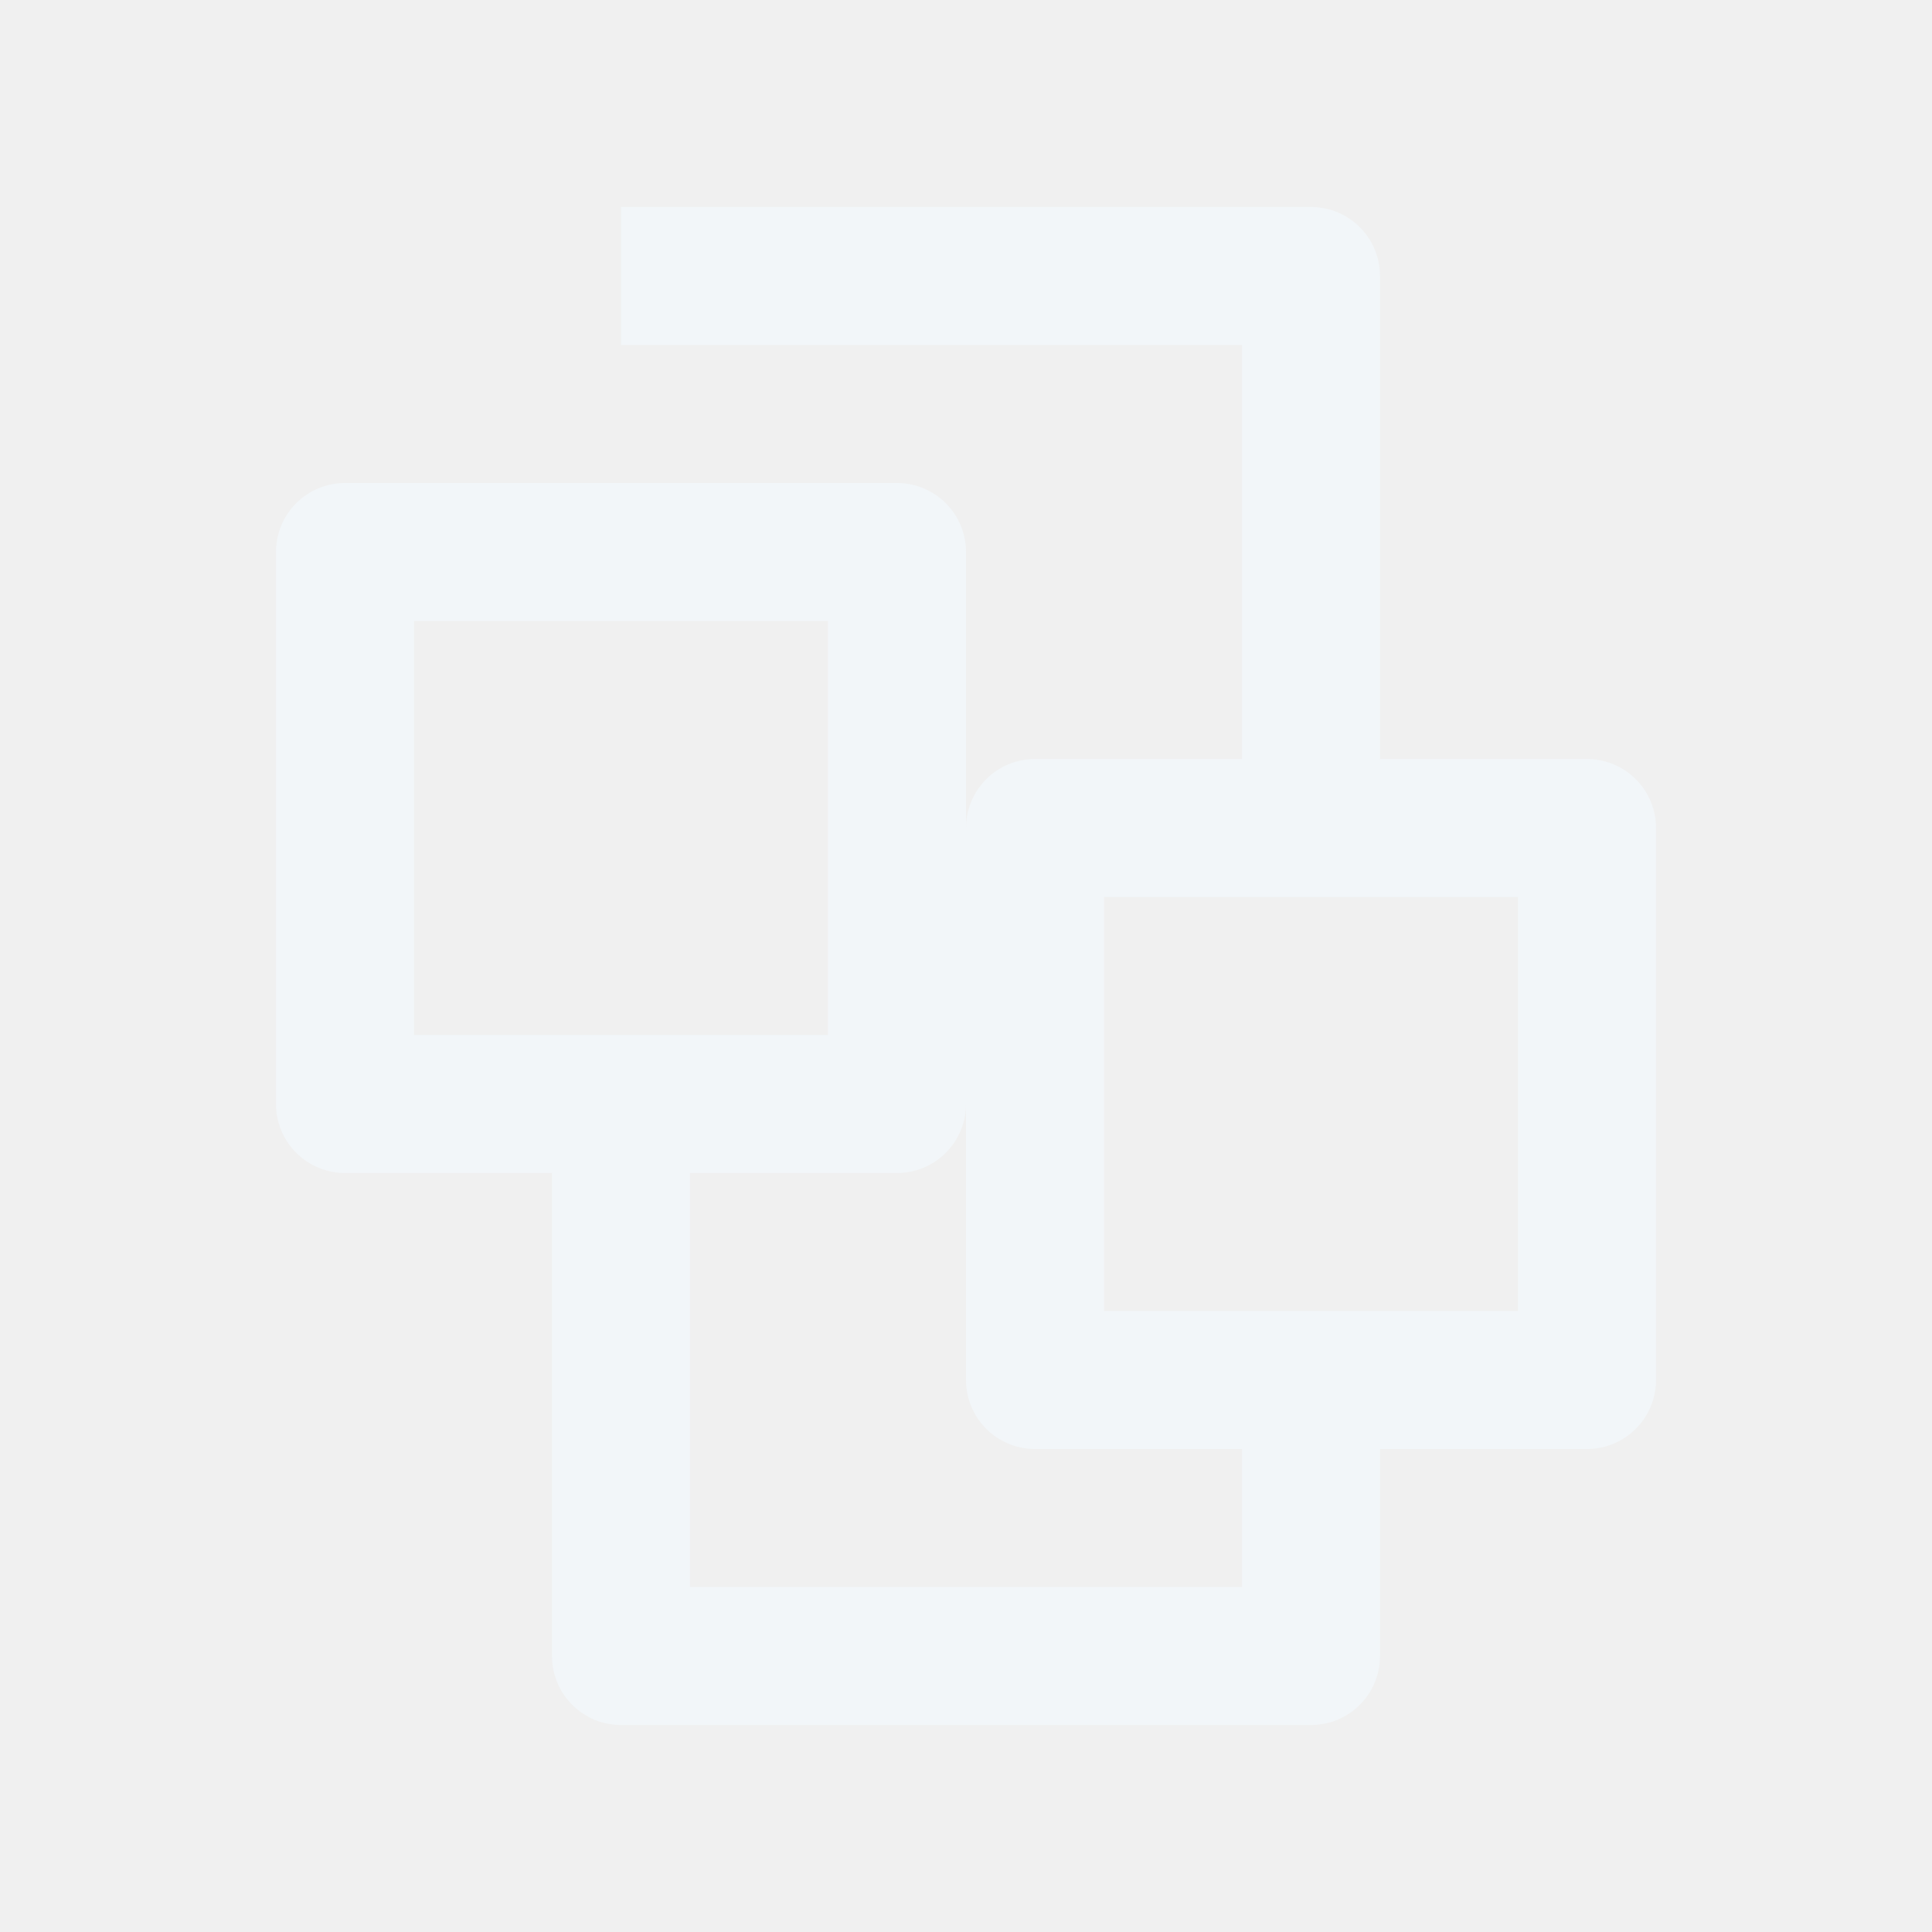
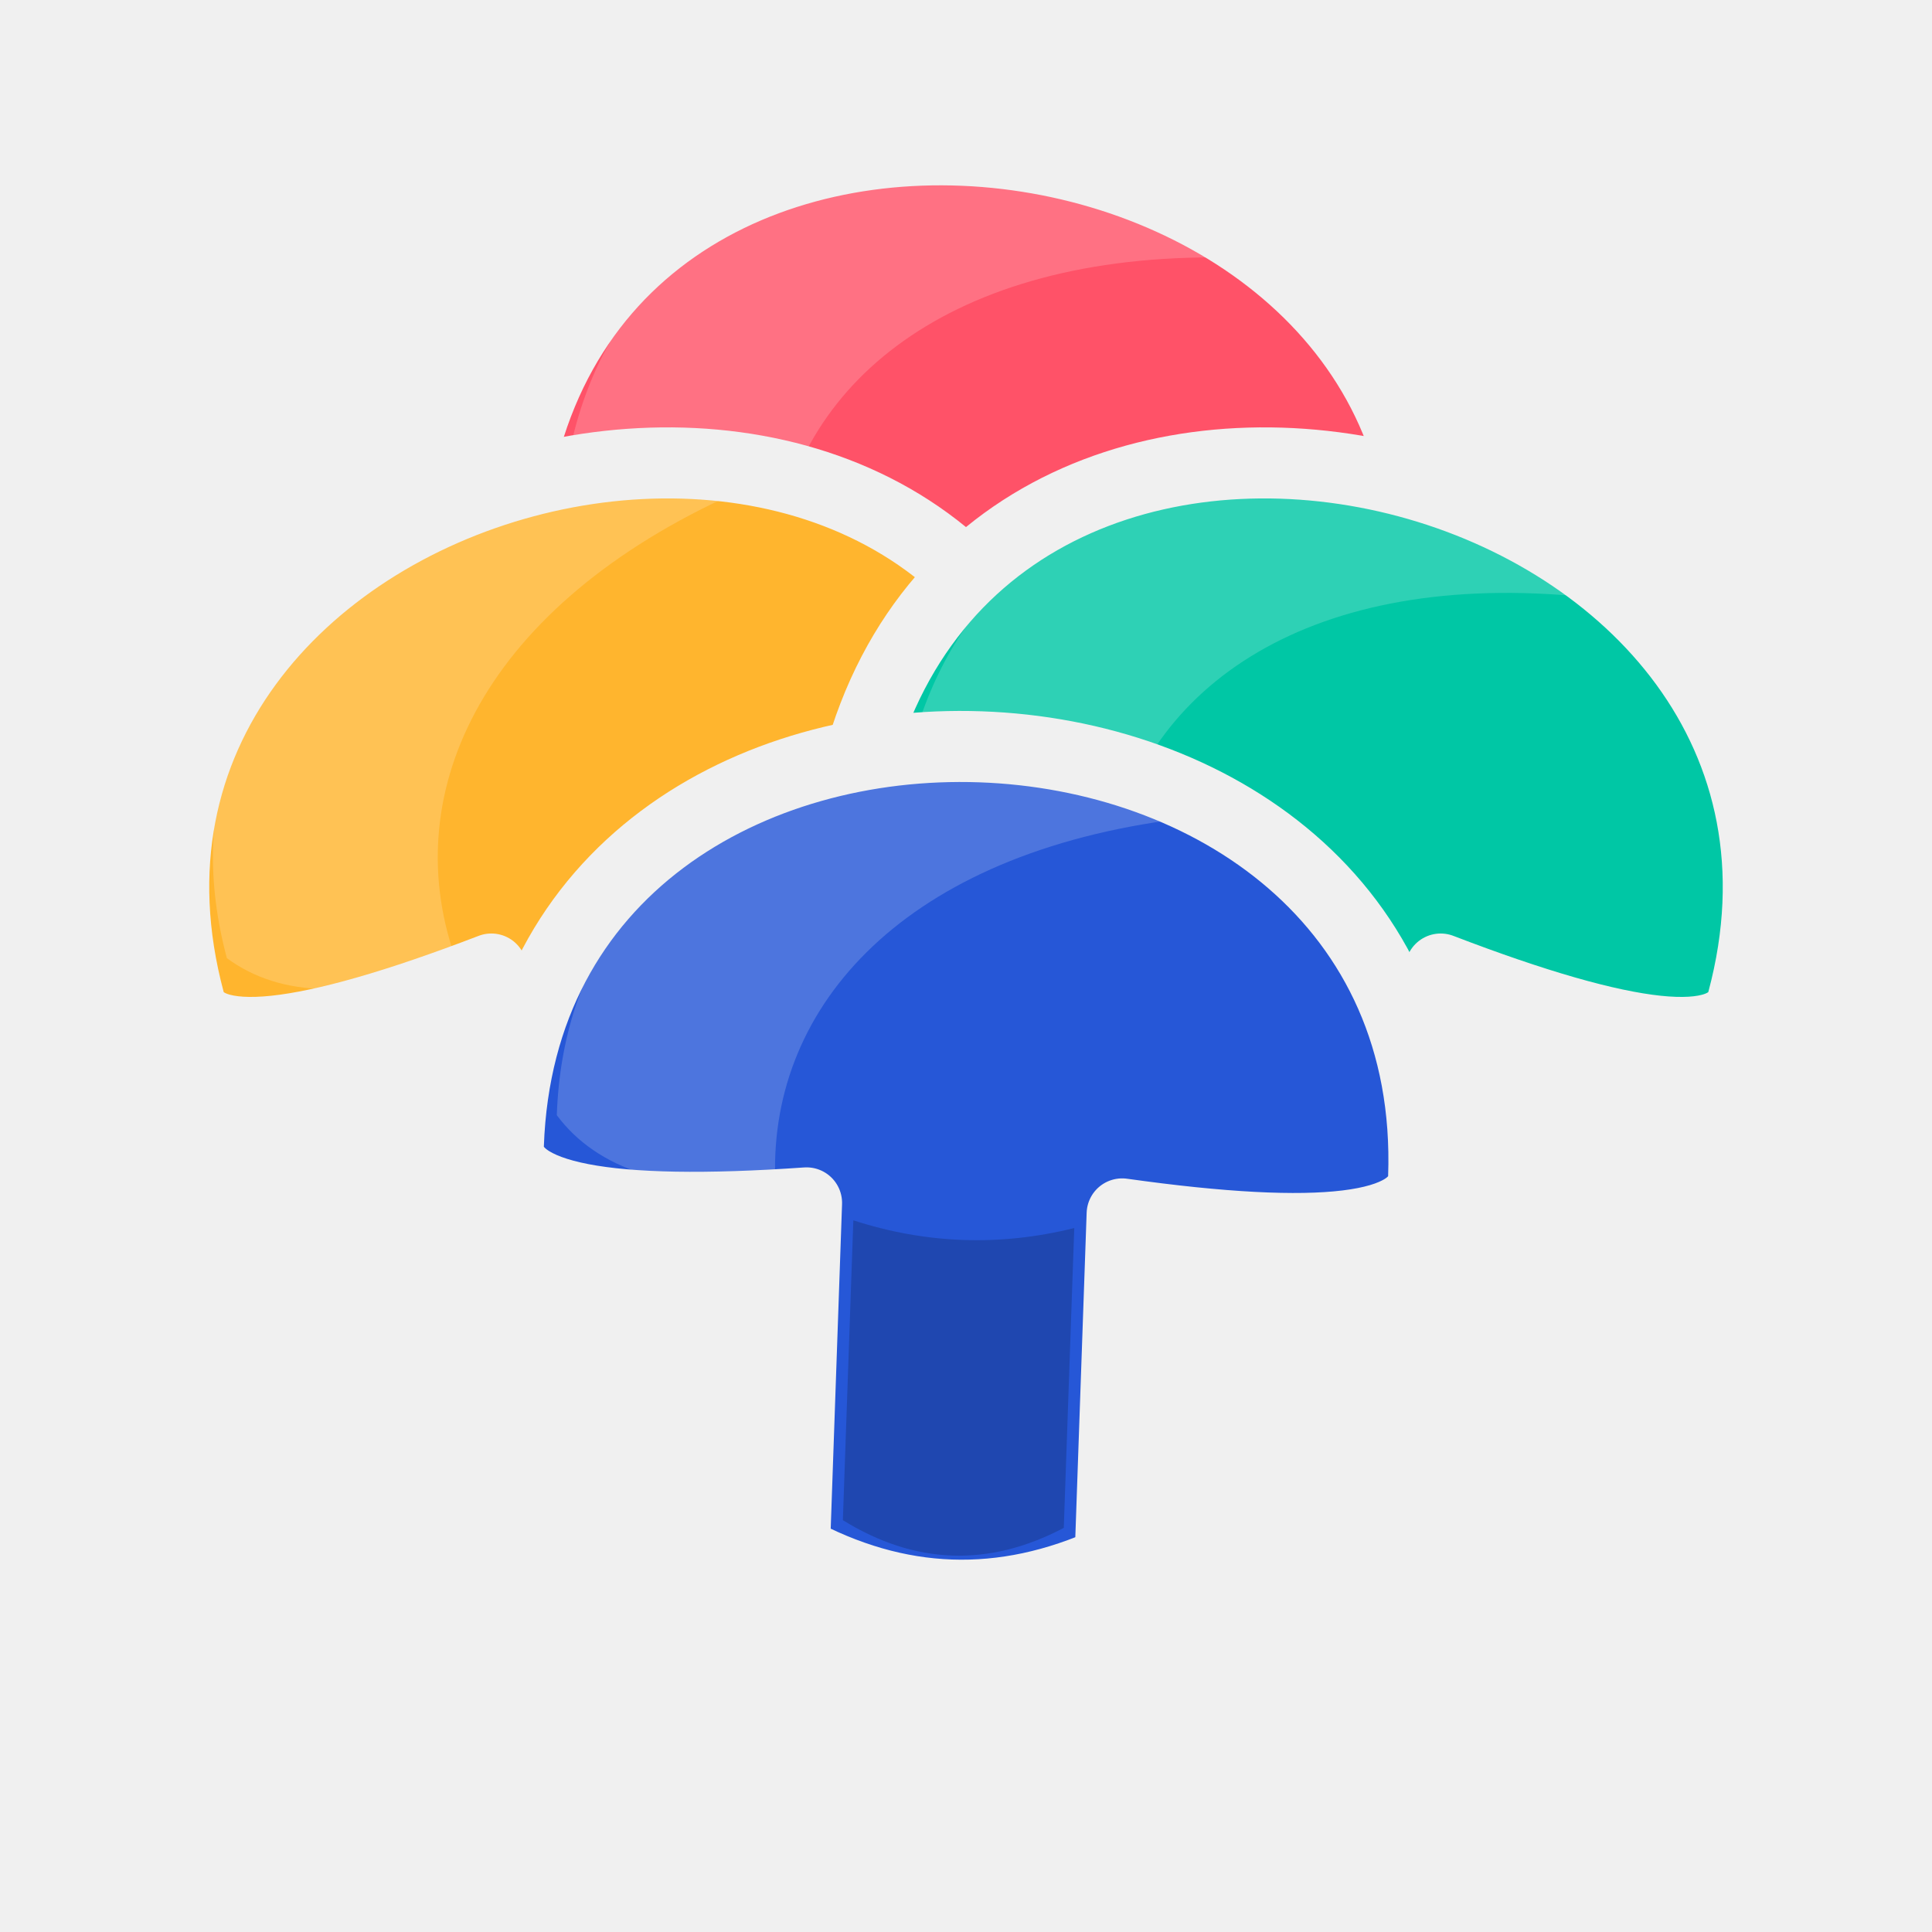
- <svg xmlns="http://www.w3.org/2000/svg" viewBox="0 0 28 28" fill="none">
-   <path d="M5 8h8v8H5zM15 12h8v8h-8zM9 4h10v8M9 16v8h10v-4" stroke="#f2f6f9" stroke-width="2" stroke-linejoin="round" />
+ <svg xmlns="http://www.w3.org/2000/svg" viewBox="-4 0 208 208" role="img" aria-label="Meshrooms">
+   <defs>
+     <path id="mr-m" d="M-29 0 C-29 -35 29 -35 29 0 Q29 5 10 3 L10 25 Q0 30 -10 25 L-10 3 Q-29 5 -29 0Z" />
+     <path id="mr-mb" d="M-29 0 C-29 -35 29 -35 29 0 Q29 5 10 3 L10 14 Q0 18 -10 14 L-10 3 Q-29 5 -29 0Z" />
+     <mask id="mr-k1" maskUnits="userSpaceOnUse" x="-40" y="-40" width="280" height="280">
+       <rect x="-40" y="-40" width="280" height="280" fill="#fff" />
+       <use href="#mr-mb" transform="translate(100 61) rotate(10) scale(1.70)" fill="none" stroke="#000" stroke-width="4.5" stroke-linejoin="round" />
+       <use href="#mr-mb" transform="translate(64 95) rotate(-15) scale(1.70)" fill="#000" stroke="#000" stroke-width="4.5" stroke-linejoin="round" />
+       <use href="#mr-mb" transform="translate(136 95) rotate(15) scale(1.70)" fill="#000" stroke="#000" stroke-width="4.5" stroke-linejoin="round" />
+       <use href="#mr-m" transform="translate(100 125) rotate(2) scale(1.70)" fill="#000" stroke="#000" stroke-width="4.5" stroke-linejoin="round" />
+     </mask>
+     <mask id="mr-k2" maskUnits="userSpaceOnUse" x="-40" y="-40" width="280" height="280">
+       <rect x="-40" y="-40" width="280" height="280" fill="#fff" />
+       <use href="#mr-mb" transform="translate(64 95) rotate(-15) scale(1.70)" fill="none" stroke="#000" stroke-width="4.5" stroke-linejoin="round" />
+       <use href="#mr-mb" transform="translate(136 95) rotate(15) scale(1.70)" fill="#000" stroke="#000" stroke-width="4.5" stroke-linejoin="round" />
+       <use href="#mr-m" transform="translate(100 125) rotate(2) scale(1.70)" fill="#000" stroke="#000" stroke-width="4.5" stroke-linejoin="round" />
+     </mask>
+     <mask id="mr-k3" maskUnits="userSpaceOnUse" x="-40" y="-40" width="280" height="280">
+       <rect x="-40" y="-40" width="280" height="280" fill="#fff" />
+       <use href="#mr-mb" transform="translate(136 95) rotate(15) scale(1.70)" fill="none" stroke="#000" stroke-width="4.5" stroke-linejoin="round" />
+       <use href="#mr-m" transform="translate(100 125) rotate(2) scale(1.70)" fill="#000" stroke="#000" stroke-width="4.5" stroke-linejoin="round" />
+     </mask>
+     <mask id="mr-k4" maskUnits="userSpaceOnUse" x="-40" y="-40" width="280" height="280">
+       <rect x="-40" y="-40" width="280" height="280" fill="#fff" />
+       <use href="#mr-m" transform="translate(100 125) rotate(2) scale(1.70)" fill="none" stroke="#000" stroke-width="4.5" stroke-linejoin="round" />
+     </mask>
+   </defs>
+   <g mask="url(#mr-k1)">
+     <g transform="translate(100 61) rotate(10) scale(1.70)">
+       <use href="#mr-mb" fill="#FF5268" />
+       <path d="M-26 -2 C-26 -22 -5 -29 12 -22 C-5 -19 -13 -9 -12 2 Q-22 3 -26 -2Z" fill="#FFFFFF" opacity=".18" />
+       <path d="M-7 4 Q0 6 7 4 L7 13 Q0 16 -7 13Z" fill="#000000" opacity=".18" />
+     </g>
+   </g>
+   <g mask="url(#mr-k2)">
+     <g transform="translate(64 95) rotate(-15) scale(1.70)">
+       <use href="#mr-mb" fill="#FFB52E" />
+       <path d="M-26 -2 C-26 -22 -5 -29 12 -22 C-5 -19 -13 -9 -12 2 Q-22 3 -26 -2Z" fill="#FFFFFF" opacity=".18" />
+       <path d="M-7 4 Q0 6 7 4 L7 13 Q0 16 -7 13Z" fill="#000000" opacity=".18" />
+     </g>
+   </g>
+   <g mask="url(#mr-k3)">
+     <g transform="translate(136 95) rotate(15) scale(1.70)">
+       <use href="#mr-mb" fill="#00C7A5" />
+       <path d="M-26 -2 C-26 -22 -5 -29 12 -22 C-5 -19 -13 -9 -12 2 Q-22 3 -26 -2Z" fill="#FFFFFF" opacity=".18" />
+       <path d="M-7 4 Q0 6 7 4 L7 13 Q0 16 -7 13Z" fill="#000000" opacity=".18" />
+     </g>
+   </g>
+   <g mask="url(#mr-k4)">
+     <g transform="translate(100 125) rotate(2) scale(1.70)">
+       <use href="#mr-m" fill="#2657D7" />
+       <path d="M-26 -2 C-26 -22 -5 -29 12 -22 C-5 -19 -13 -9 -12 2 Q-22 3 -26 -2Z" fill="#FFFFFF" opacity=".18" />
+       <path d="M-7 4 Q0 6 7 4 L7 23 Q0 27 -7 23Z" fill="#000000" opacity=".18" />
+     </g>
+   </g>
</svg>
